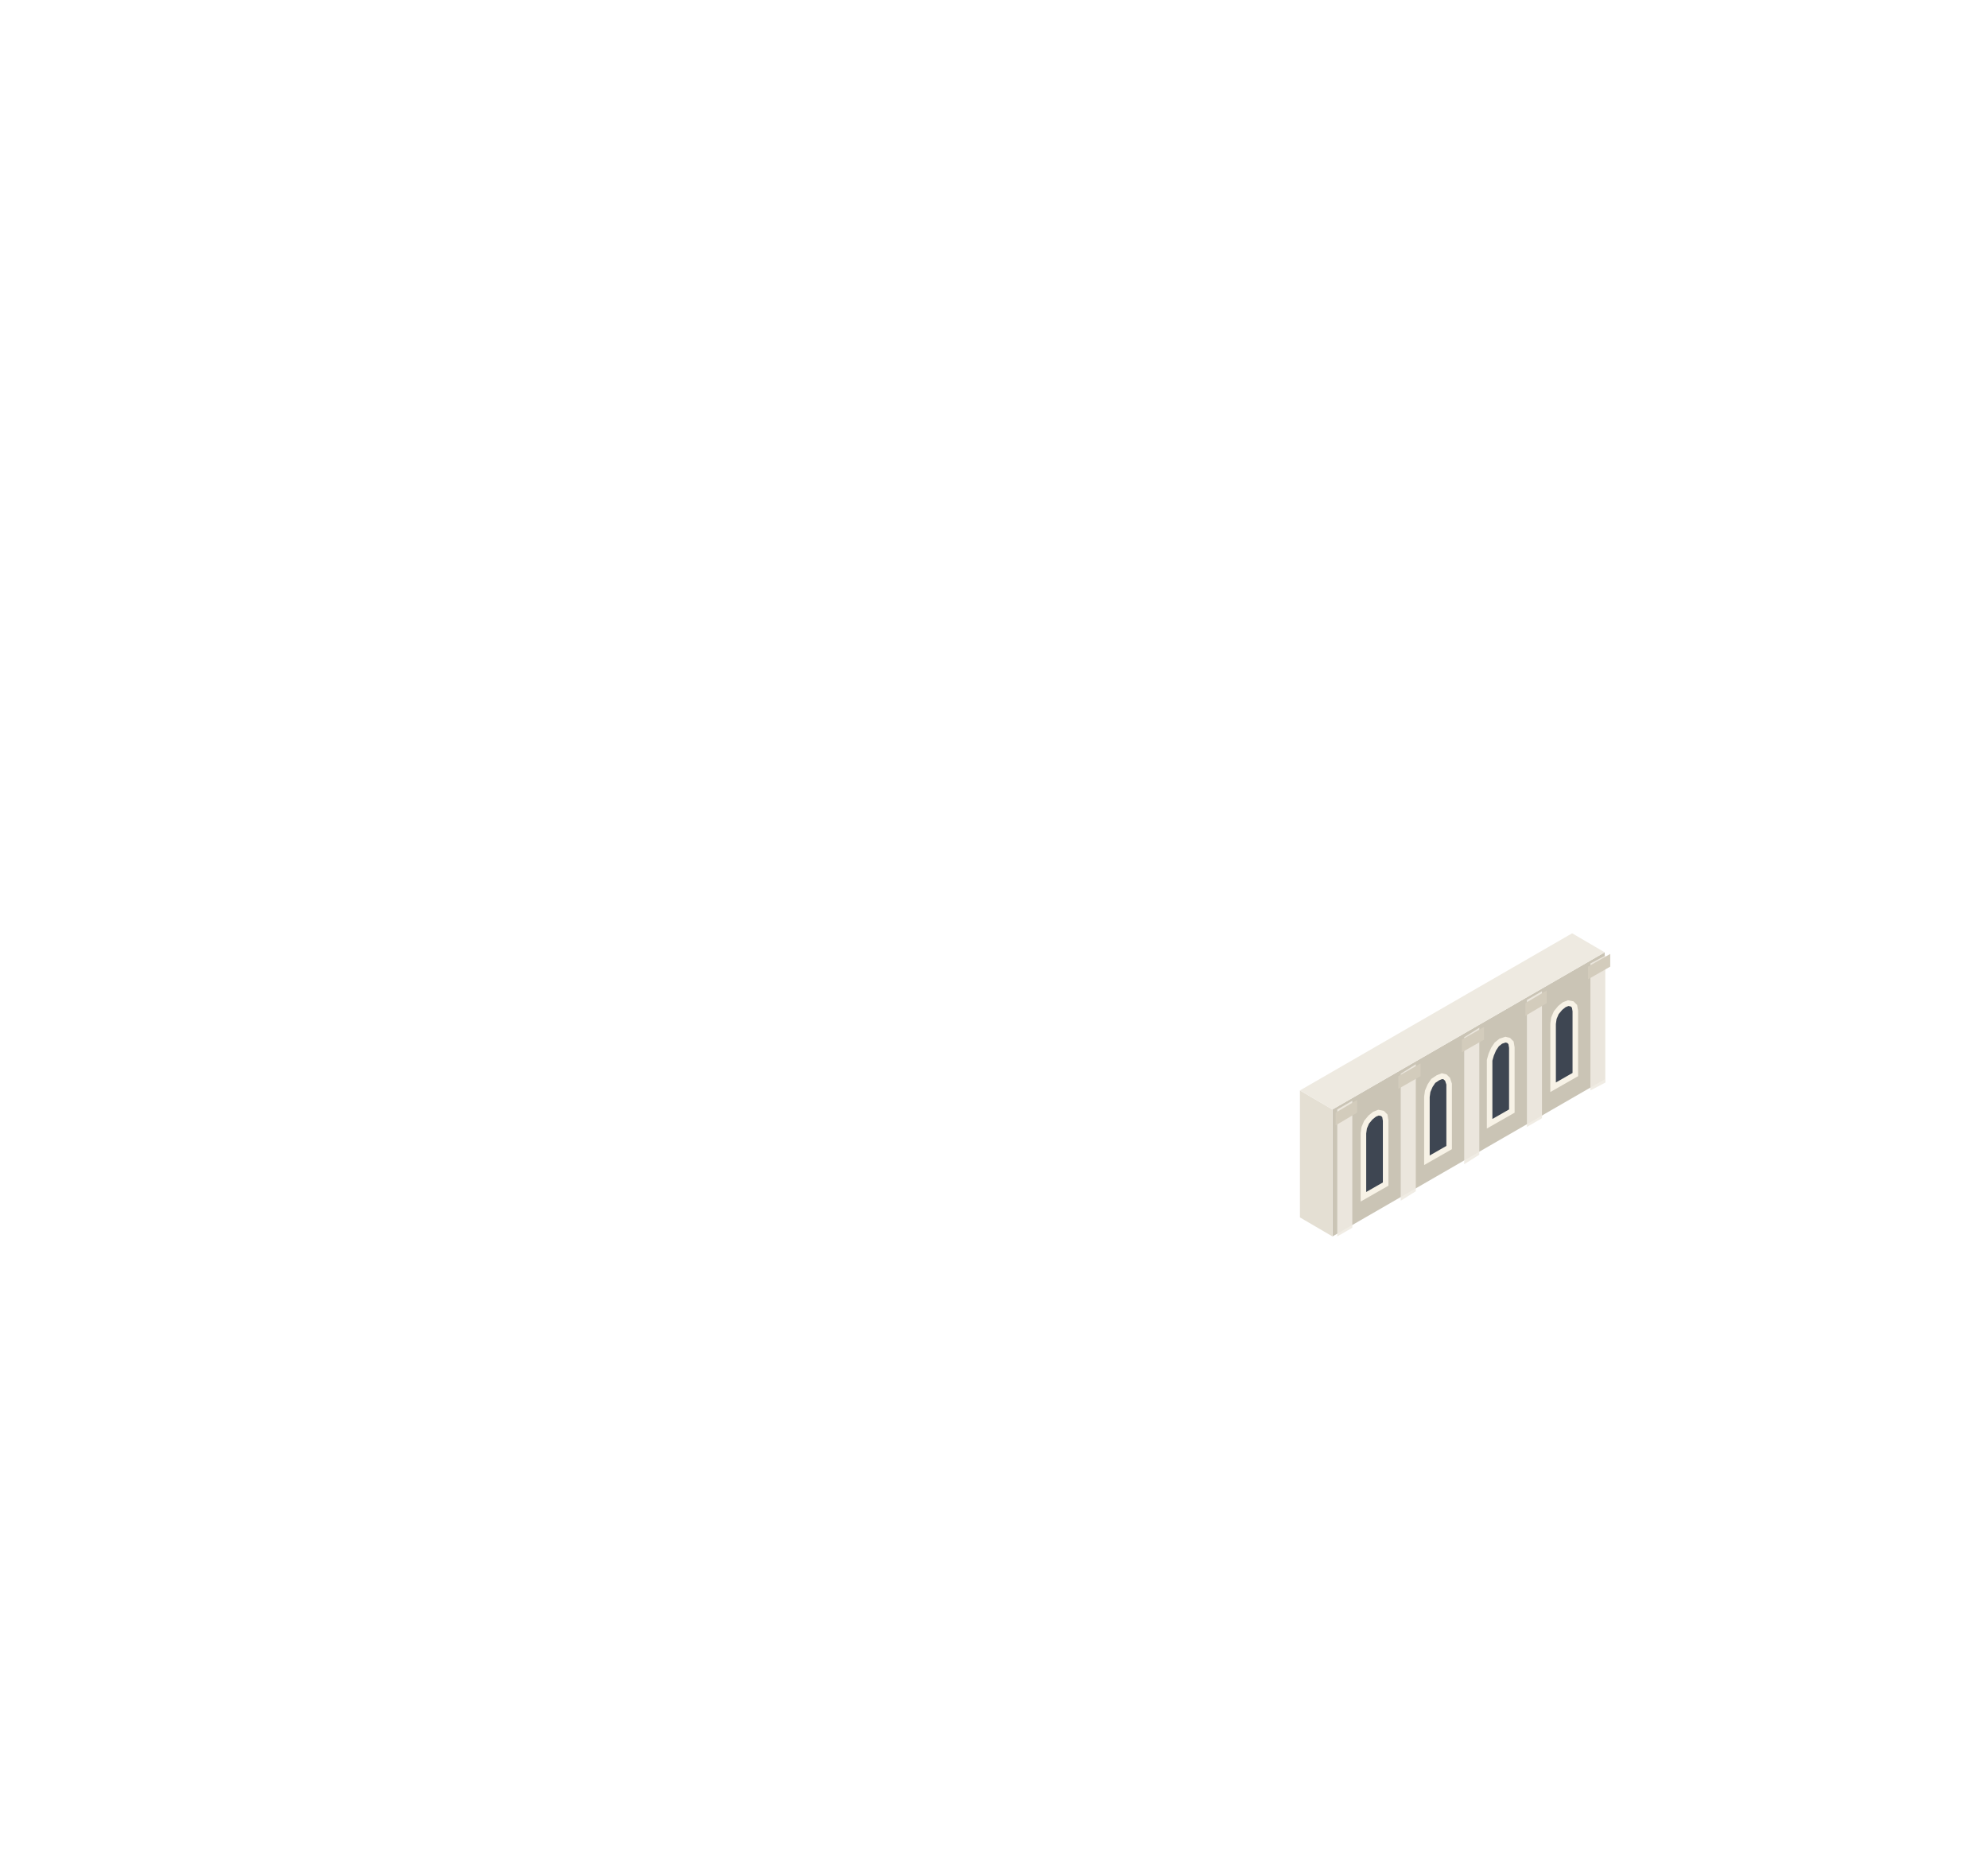
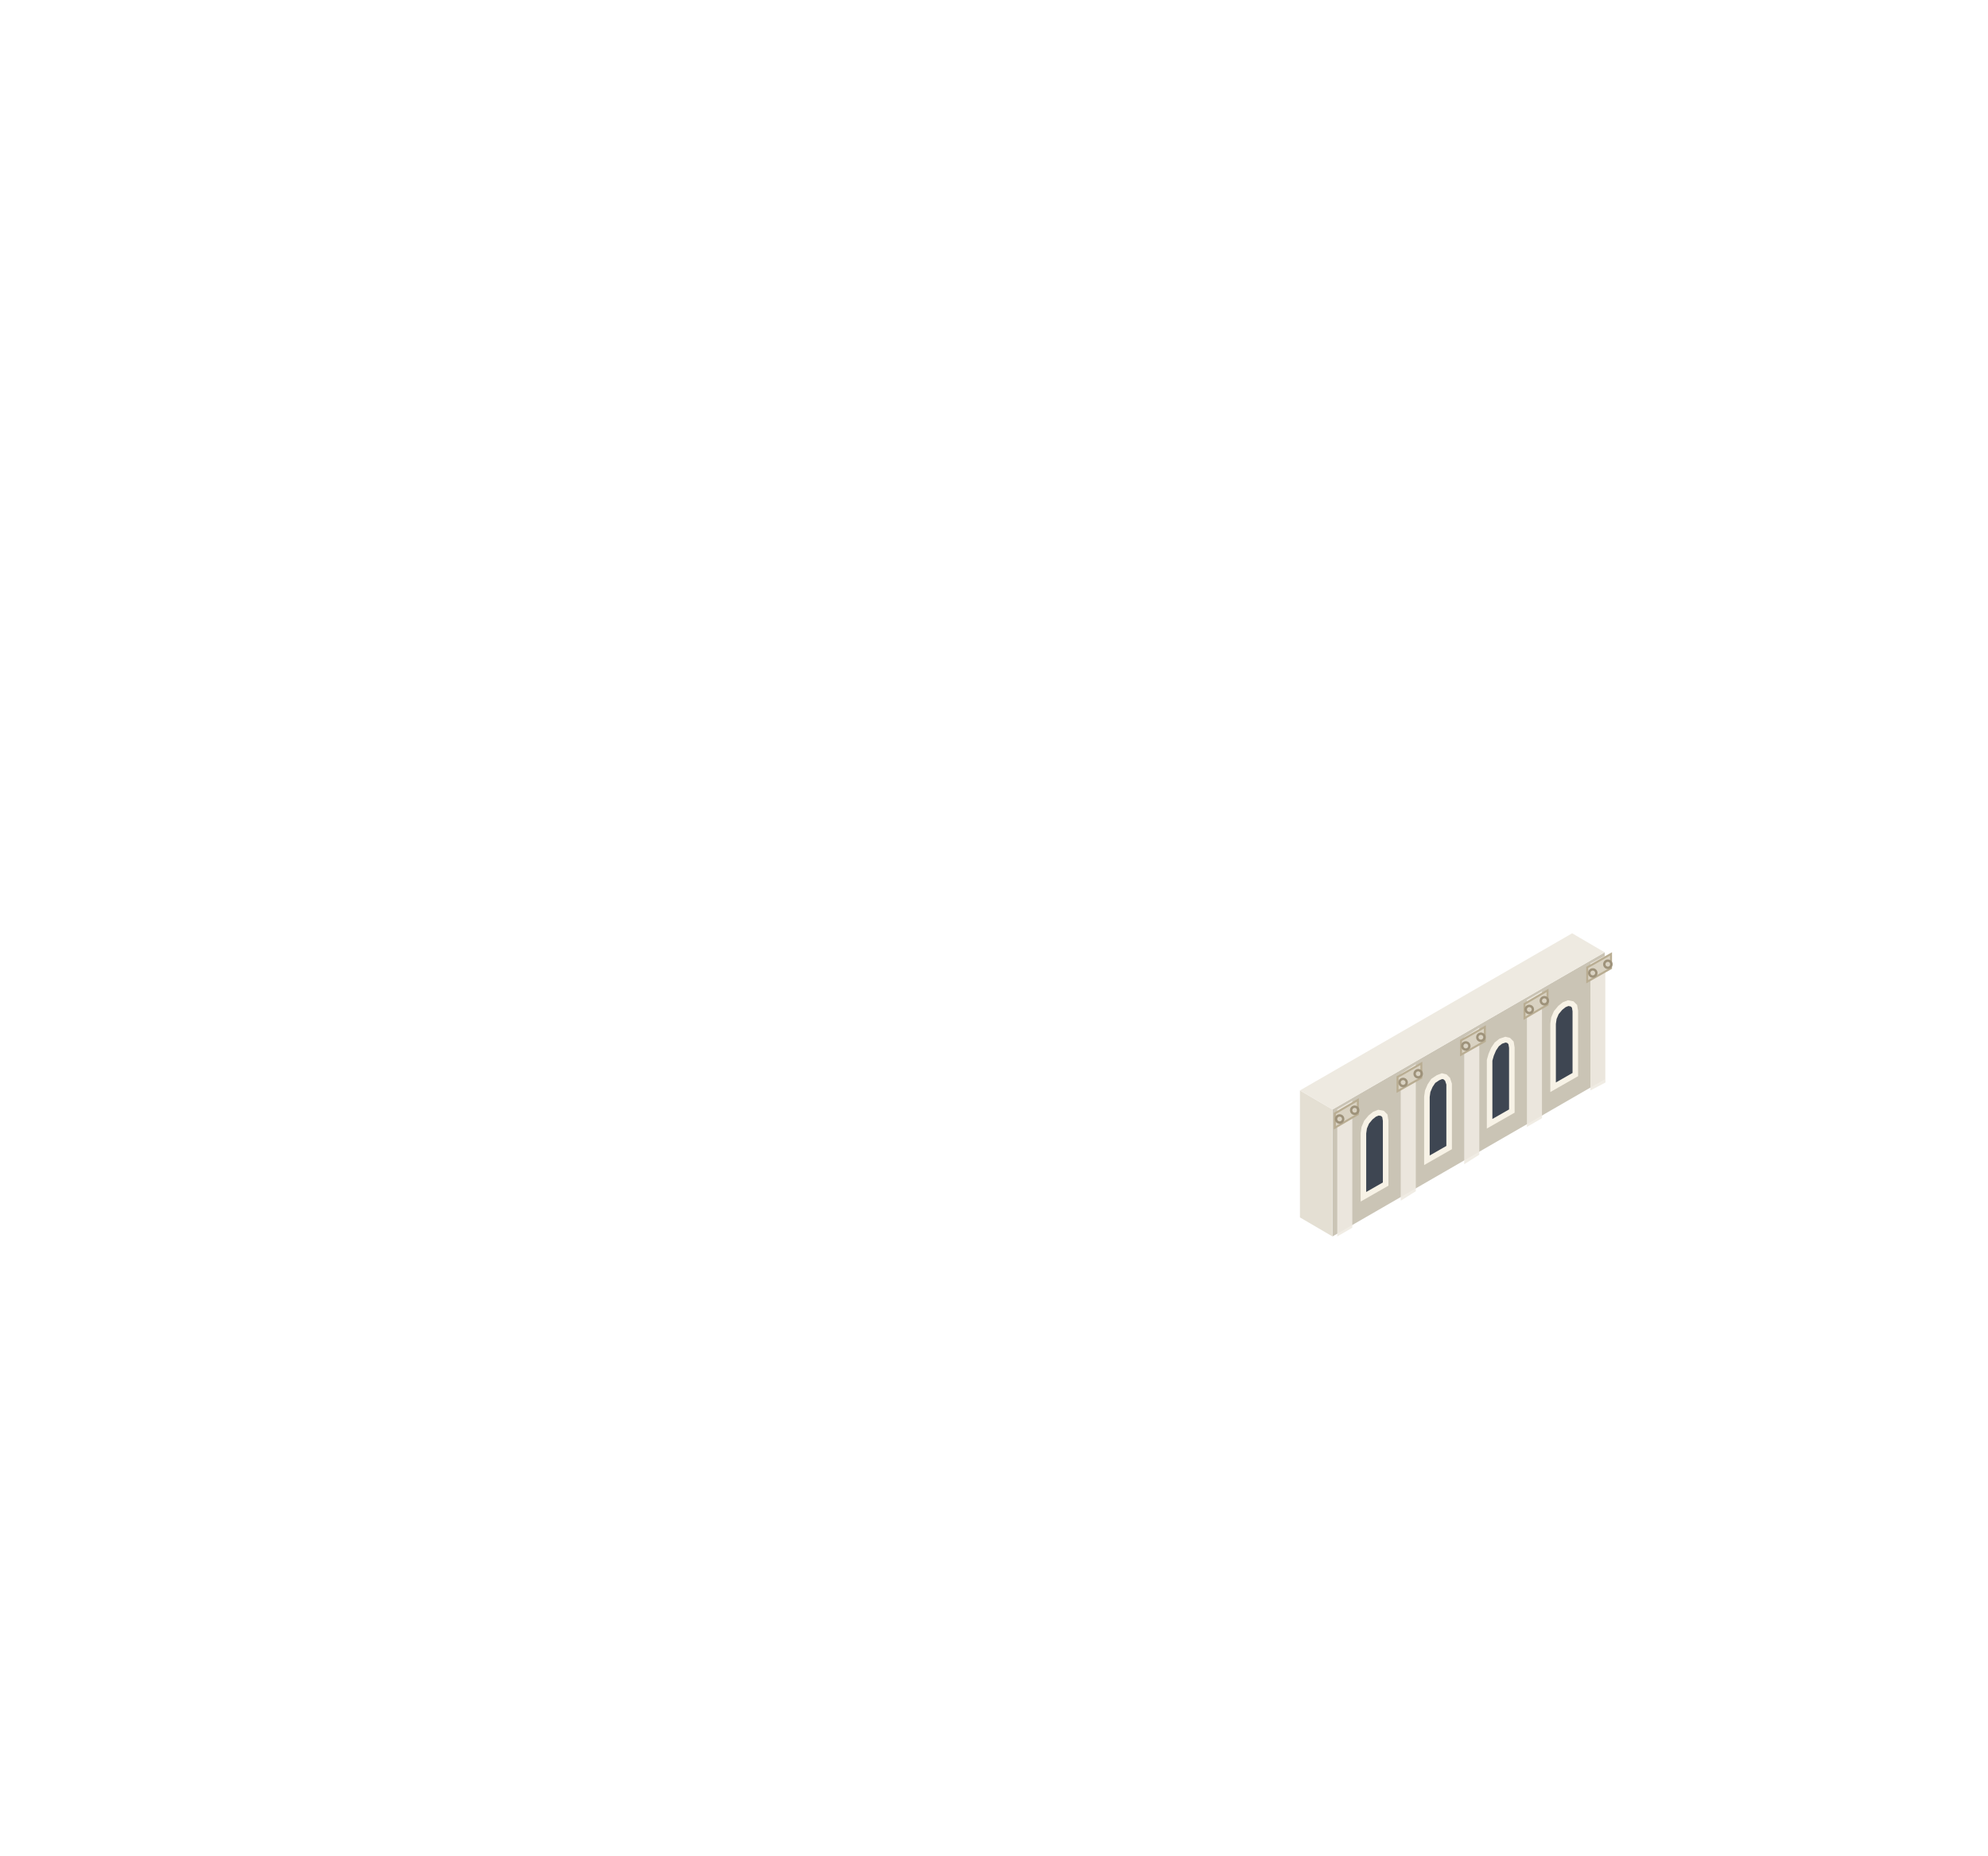
<svg xmlns="http://www.w3.org/2000/svg" viewBox="177.8 90.4 250.5 233.8" width="501" height="467.6">
  <defs>
    <linearGradient id="iso-glass-l" x1="0" y1="0" x2="0" y2="1">
      <stop offset="0" stop-color="#B9D2EA" />
      <stop offset="1" stop-color="#8FB1D4" />
    </linearGradient>
    <linearGradient id="iso-glass-r" x1="0" y1="0" x2="0" y2="1">
      <stop offset="0" stop-color="#7F9FC2" />
      <stop offset="1" stop-color="#617FA3" />
    </linearGradient>
  </defs>
  <polygon points="380,226.4 345.7,246.2 345.7,230.2 380,210.4" fill="#CAC4B5" />
  <polygon points="380.1,226.8 378.2,227.8 378.2,211.8 380.1,210.8" fill="#EEEAE1" opacity="0.9" />
-   <polygon points="380.7,212.2 377.9,213.8 377.9,212.2 380.7,210.6" fill="#D3CCBC" />
+   <polygon points="380.8,212.4 377.8,214.1 377.8,212.3 380.8,210.6" fill="#D9D2C2" stroke="#B9AD92" stroke-width="0.25" />
+   <circle cx="380.4" cy="211.9" r="0.45" fill="none" stroke="#9E927A" stroke-width="0.3" />
+   <circle cx="378.5" cy="213" r="0.45" fill="none" stroke="#9E927A" stroke-width="0.3" />
  <polygon points="372.1,231.3 370.2,232.4 370.2,216.4 372.1,215.3" fill="#EEEAE1" opacity="0.9" />
-   <polygon points="372.7,216.8 370,218.4 370,216.8 372.7,215.2" fill="#D3CCBC" />
+   <polygon points="372.8,217 369.9,218.7 369.9,216.9 372.8,215.2" fill="#D9D2C2" stroke="#B9AD92" stroke-width="0.25" />
+   <circle cx="372.4" cy="216.5" r="0.45" fill="none" stroke="#9E927A" stroke-width="0.3" />
+   <circle cx="370.5" cy="217.6" r="0.45" fill="none" stroke="#9E927A" stroke-width="0.3" />
  <polygon points="364.2,235.9 362.3,237.1 362.3,221.1 364.2,219.9" fill="#EEEAE1" opacity="0.9" />
-   <polygon points="364.8,221.4 362,223 362,221.4 364.8,219.8" fill="#D3CCBC" />
+   <polygon points="364.9,221.6 361.9,223.3 361.9,221.5 364.9,219.8" fill="#D9D2C2" stroke="#B9AD92" stroke-width="0.25" />
+   <circle cx="364.4" cy="221.1" r="0.45" fill="none" stroke="#9E927A" stroke-width="0.3" />
+   <circle cx="362.5" cy="222.2" r="0.45" fill="none" stroke="#9E927A" stroke-width="0.3" />
  <polygon points="356.2,240.5 354.3,241.7 354.3,225.7 356.2,224.5" fill="#EEEAE1" opacity="0.9" />
-   <polygon points="356.8,226 354,227.6 354,226 356.8,224.4" fill="#D3CCBC" />
+   <polygon points="356.9,226.2 353.9,227.9 353.9,226.1 356.9,224.4" fill="#D9D2C2" stroke="#B9AD92" stroke-width="0.25" />
+   <circle cx="356.5" cy="225.7" r="0.45" fill="none" stroke="#9E927A" stroke-width="0.3" />
+   <circle cx="354.6" cy="226.8" r="0.45" fill="none" stroke="#9E927A" stroke-width="0.3" />
  <polygon points="348.2,245.1 346.3,246.2 346.3,230.2 348.2,229.1" fill="#EEEAE1" opacity="0.9" />
-   <polygon points="348.8,230.6 346.1,232.2 346.1,230.6 348.8,229" fill="#D3CCBC" />
+   <polygon points="348.9,230.8 346,232.5 346,230.7 348.9,229" fill="#D9D2C2" stroke="#B9AD92" stroke-width="0.25" />
+   <circle cx="348.5" cy="230.3" r="0.45" fill="none" stroke="#9E927A" stroke-width="0.3" />
+   <circle cx="346.6" cy="231.4" r="0.45" fill="none" stroke="#9E927A" stroke-width="0.3" />
  <polygon points="376.3,225.8 373.5,227.4 373.5,219.4 373.6,218.7 373.9,218 374.4,217.4 374.9,217 375.4,216.8 375.9,216.9 376.2,217.2 376.3,217.8" fill="#3E4652" stroke="#F7F2E6" stroke-width="0.7" />
  <polygon points="368.3,230.4 365.5,232 365.5,224 365.7,223.3 366,222.6 366.4,222 366.9,221.6 367.5,221.4 367.9,221.5 368.2,221.8 368.3,222.4" fill="#3E4652" stroke="#F7F2E6" stroke-width="0.7" />
  <polygon points="360.4,235 357.6,236.6 357.6,228.6 357.7,227.9 358,227.2 358.4,226.6 359,226.2 359.5,226 359.9,226.1 360.2,226.4 360.4,227" fill="#3E4652" stroke="#F7F2E6" stroke-width="0.7" />
  <polygon points="352.4,239.6 349.6,241.2 349.6,233.2 349.7,232.5 350,231.8 350.5,231.2 351,230.8 351.5,230.6 352,230.7 352.3,231 352.4,231.6" fill="#3E4652" stroke="#F7F2E6" stroke-width="0.7" />
  <polygon points="345.7,246.2 341.6,243.8 341.6,227.8 345.7,230.2" fill="#E4DFD3" />
  <polygon points="341.6,227.8 375.9,208 380,210.4 345.7,230.2" fill="#EEEAE1" />
</svg>
